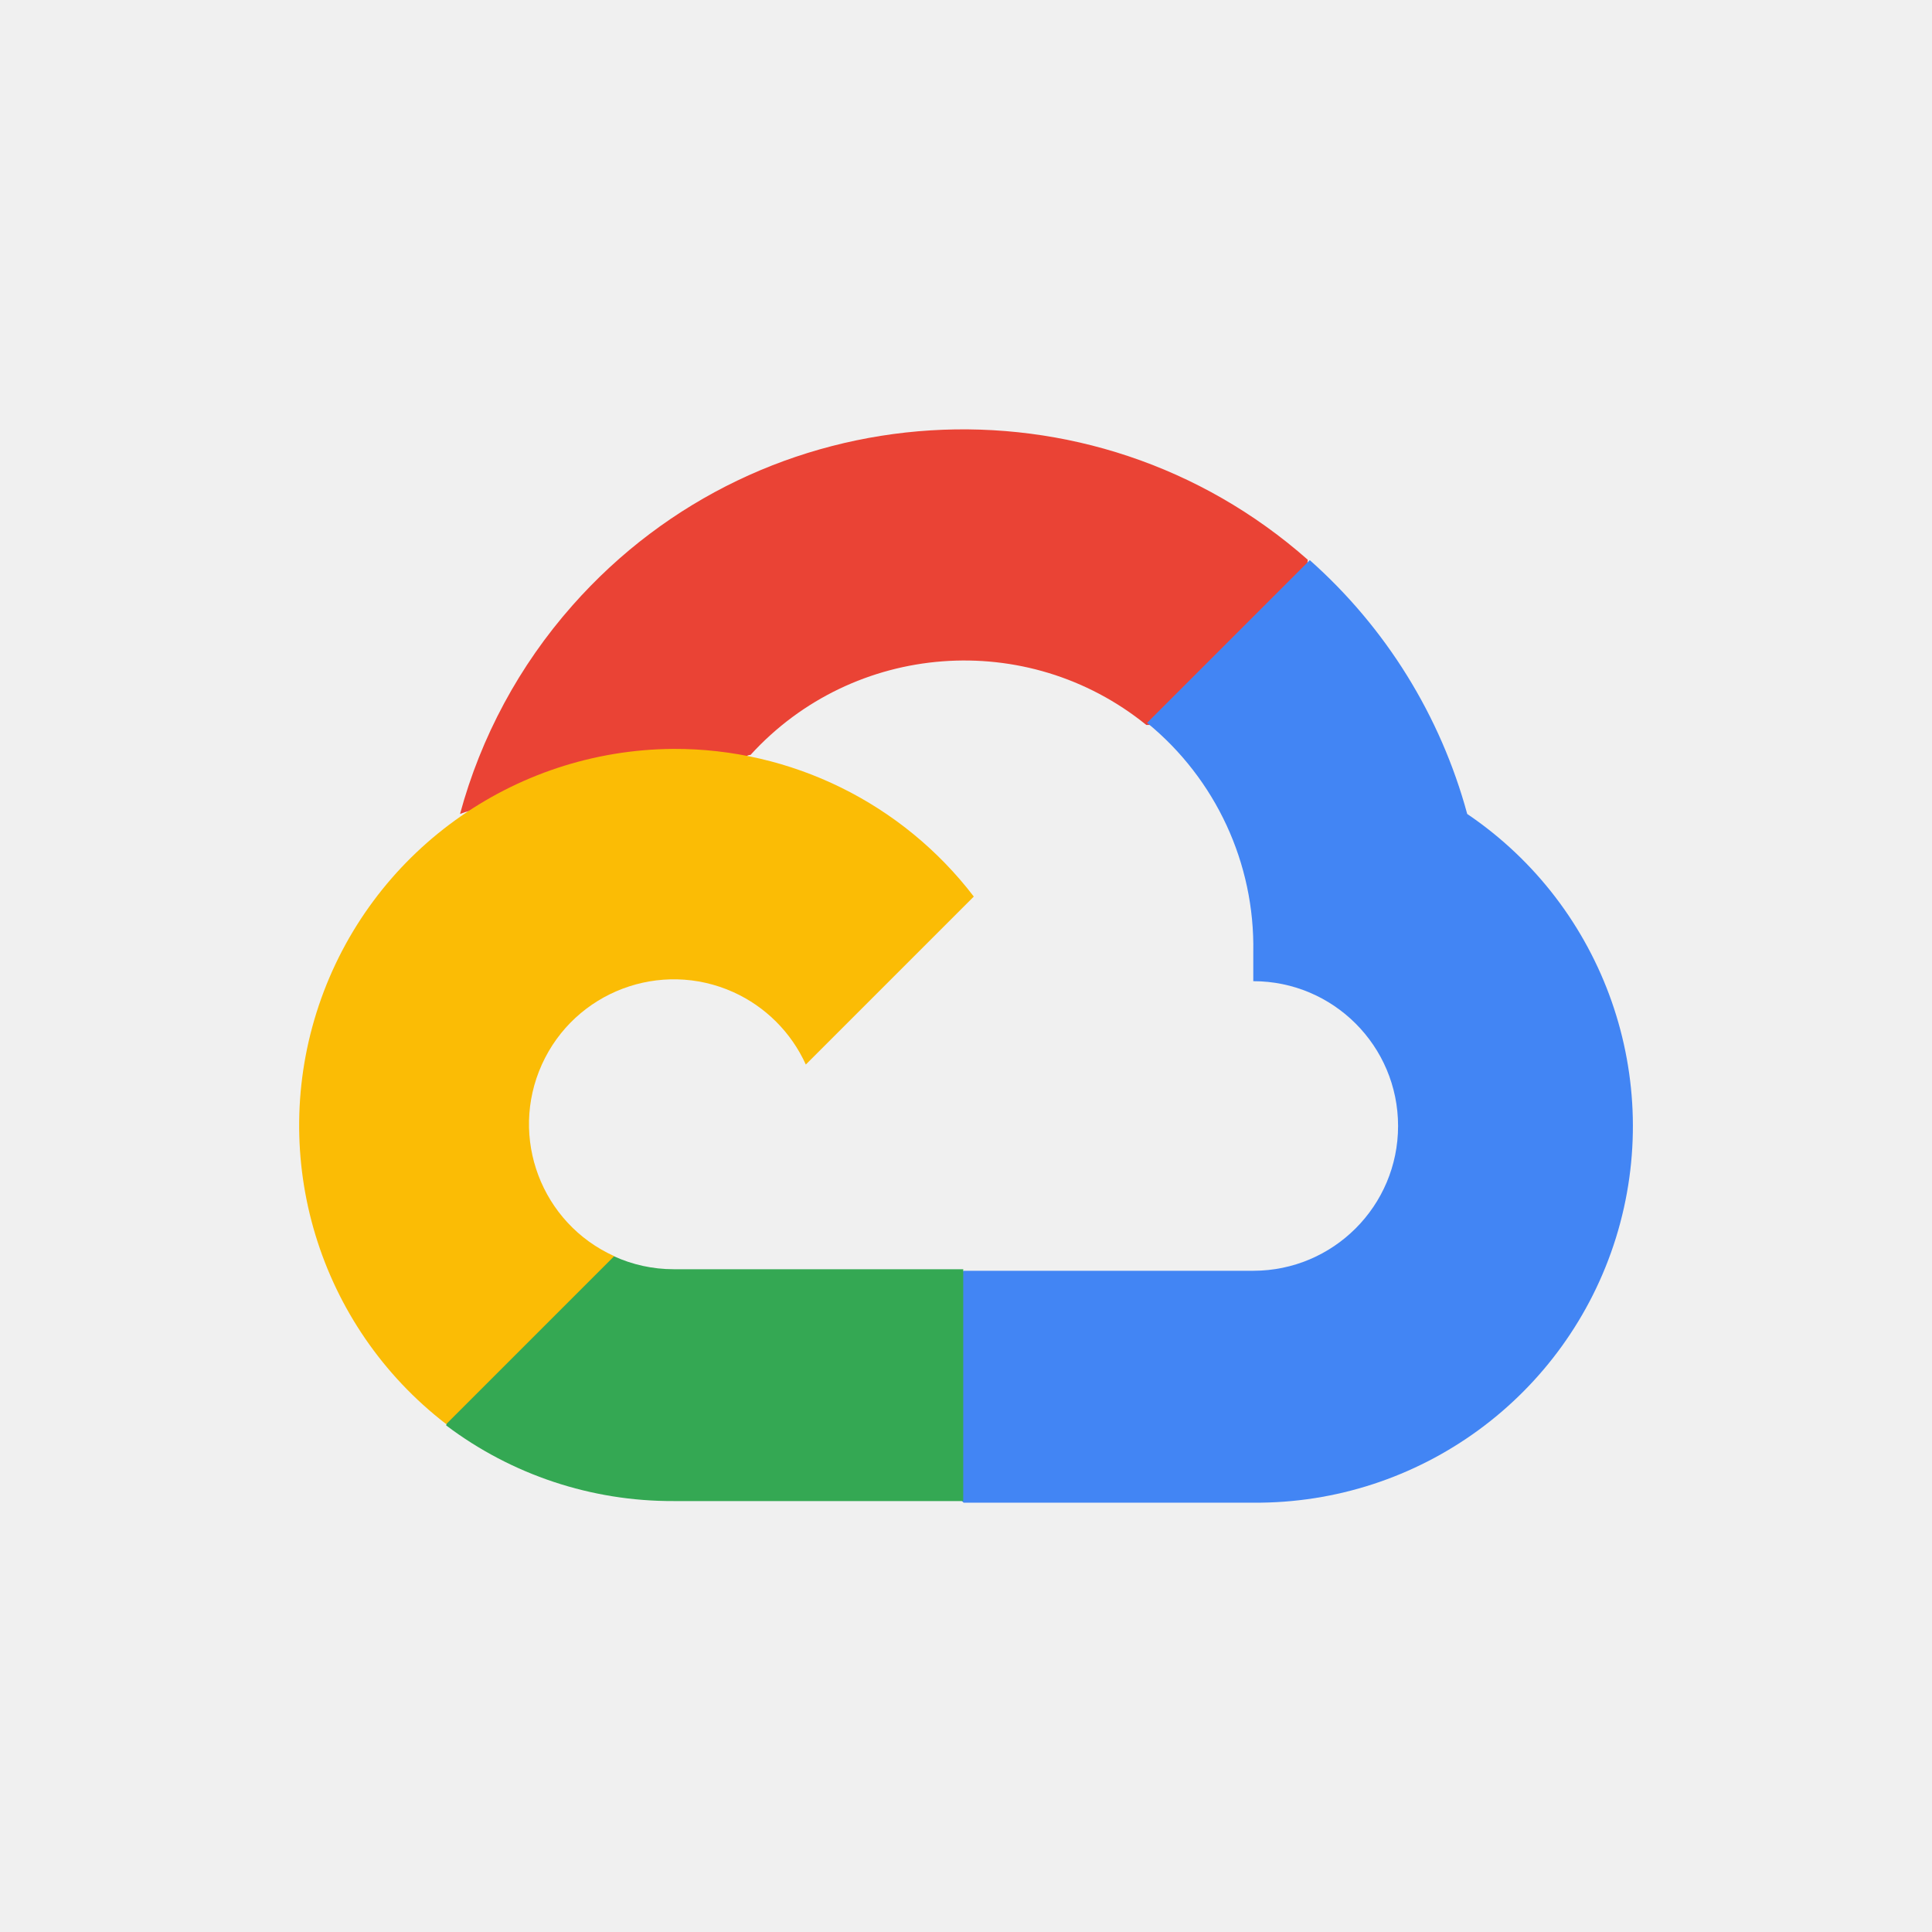
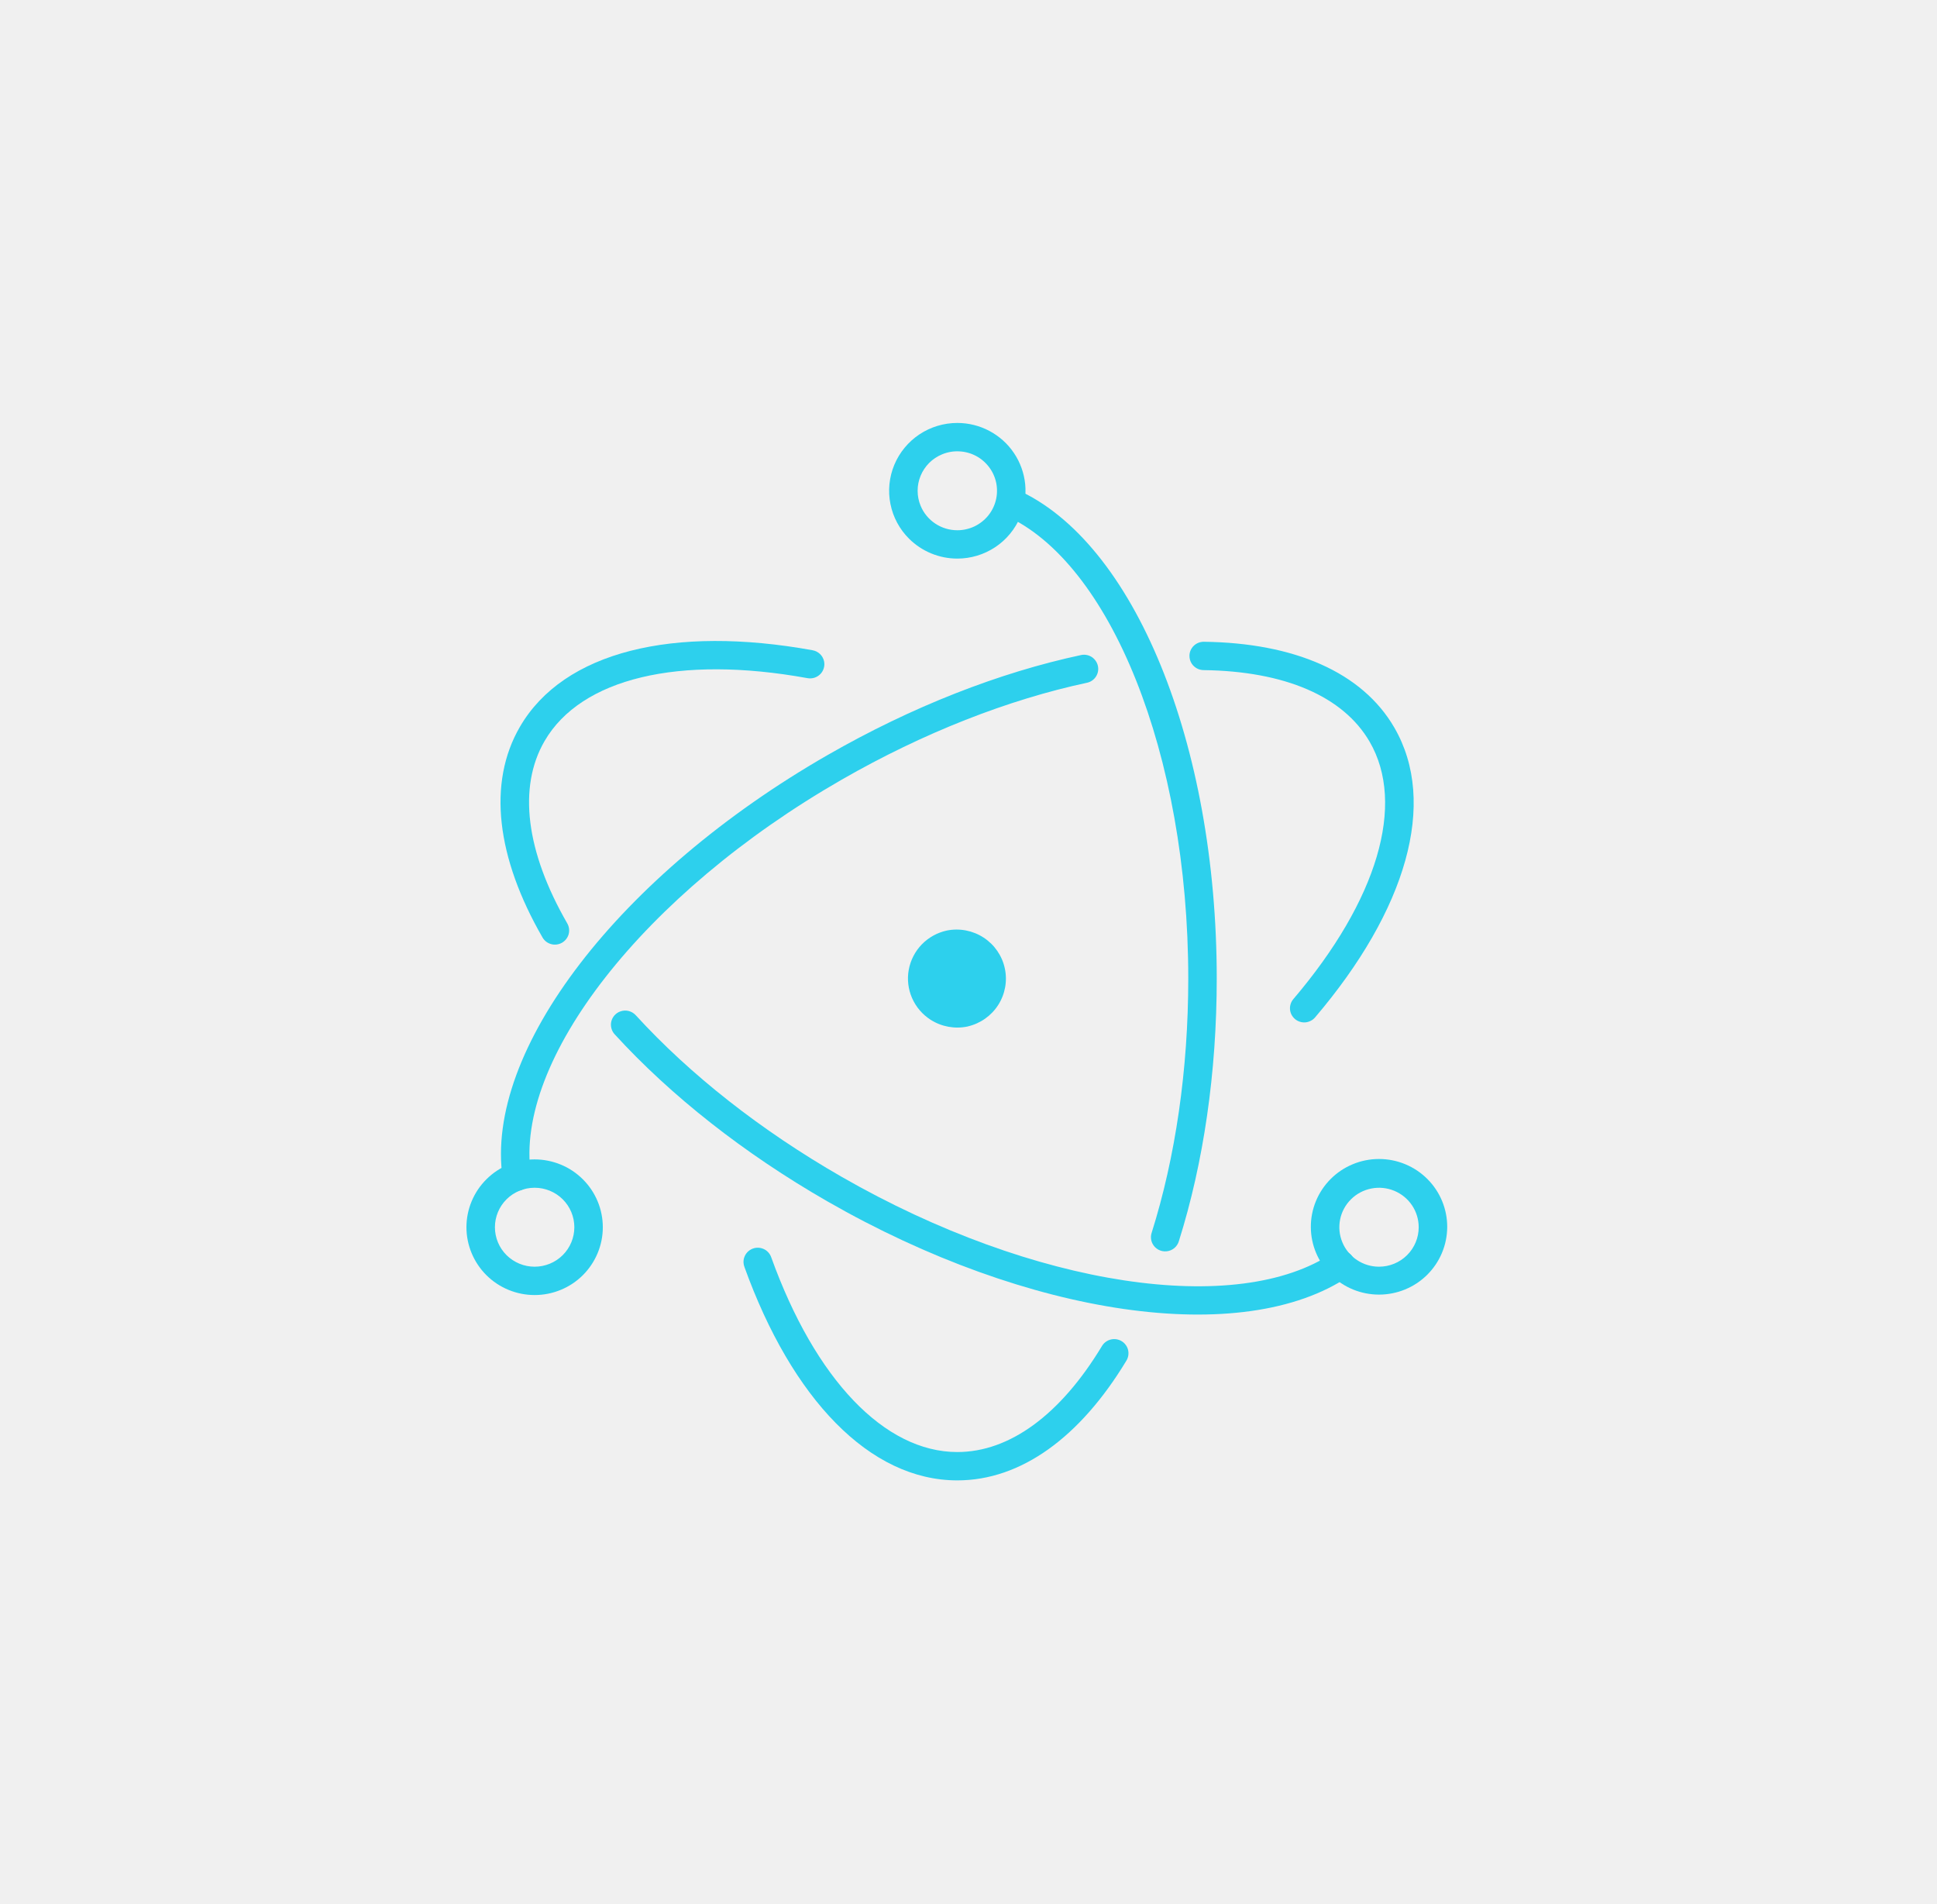
- <svg xmlns="http://www.w3.org/2000/svg" width="56" height="56" viewBox="0 0 56 56" fill="none">
-   <g clip-path="url(#clip0_179_905)">
-     <path d="M33.201 21.012H34.381L37.741 17.651L37.907 16.225C31.653 10.706 22.107 11.3 16.588 17.554C15.053 19.291 13.94 21.357 13.334 23.593C13.708 23.439 14.123 23.415 14.514 23.522L21.234 22.414C21.234 22.414 21.576 21.848 21.752 21.884C24.742 18.601 29.774 18.218 33.225 21.012H33.201Z" fill="#EA4335" />
-     <path d="M42.528 23.593C41.755 20.749 40.17 18.192 37.965 16.236L33.249 20.952C35.241 22.579 36.375 25.03 36.327 27.602V28.44C38.646 28.44 40.524 30.32 40.524 32.637C40.524 34.956 38.644 36.834 36.327 36.834H27.931L27.093 37.683V42.718L27.931 43.556H36.327C41.139 43.593 45.409 40.474 46.839 35.878C48.265 31.281 46.514 26.29 42.528 23.593Z" fill="#4285F4" />
-     <path d="M19.524 43.509H27.92V36.789H19.524C18.926 36.789 18.335 36.661 17.79 36.411L16.611 36.776L13.227 40.137L12.932 41.316C14.83 42.749 17.145 43.518 19.524 43.509Z" fill="#34A853" />
-     <path d="M19.524 21.707C14.861 21.735 10.73 24.721 9.242 29.14C7.755 33.559 9.238 38.437 12.934 41.279L17.803 36.41C15.69 35.455 14.752 32.969 15.706 30.856C16.661 28.743 19.147 27.805 21.26 28.759C22.19 29.181 22.935 29.926 23.357 30.856L28.226 25.987C26.154 23.279 22.934 21.696 19.524 21.707Z" fill="#FBBC05" />
-   </g>
-   <defs>
-     <clipPath id="clip0_179_905">
-       <rect width="38.659" height="31.111" fill="white" transform="translate(8.67041 12.4443)" />
-     </clipPath>
-   </defs>
+ <svg xmlns="http://www.w3.org/2000/svg" width="57" height="56" viewBox="0 0 57 56" fill="none">
+   <path d="M23.909 19.131C19.82 18.391 16.588 19.166 15.299 21.385C14.338 23.041 14.612 25.236 15.965 27.583C15.993 27.631 16.029 27.672 16.073 27.706C16.116 27.739 16.166 27.764 16.219 27.778C16.273 27.793 16.328 27.796 16.383 27.789C16.437 27.782 16.49 27.765 16.538 27.737C16.634 27.682 16.705 27.591 16.734 27.485C16.763 27.378 16.748 27.264 16.693 27.168C15.474 25.054 15.237 23.159 16.026 21.802C17.096 19.958 19.979 19.267 23.758 19.952C23.826 19.965 23.897 19.961 23.963 19.941C24.03 19.92 24.09 19.884 24.139 19.834C24.188 19.785 24.223 19.724 24.242 19.657C24.262 19.591 24.264 19.521 24.249 19.453C24.231 19.372 24.189 19.297 24.128 19.24C24.067 19.183 23.991 19.145 23.908 19.131L23.909 19.131ZM18.091 30.435C19.744 32.242 21.892 33.936 24.341 35.343C30.272 38.748 36.585 39.658 39.697 37.548C39.786 37.485 39.847 37.389 39.867 37.282C39.886 37.174 39.862 37.063 39.8 36.973C39.739 36.883 39.644 36.82 39.536 36.799C39.428 36.778 39.316 36.799 39.224 36.859C36.44 38.747 30.442 37.883 24.761 34.621C22.384 33.256 20.305 31.616 18.712 29.874C18.656 29.812 18.583 29.767 18.502 29.746C18.421 29.725 18.336 29.729 18.257 29.757C18.191 29.78 18.132 29.819 18.085 29.871C18.039 29.922 18.006 29.984 17.989 30.052C17.973 30.119 17.974 30.189 17.992 30.256C18.009 30.323 18.044 30.385 18.091 30.435Z" fill="#2DD0ED" />
+   <path d="M38.704 29.928C41.381 26.783 42.316 23.62 41.03 21.406C40.084 19.776 38.084 18.916 35.427 18.882C35.316 18.881 35.208 18.923 35.129 19C35.049 19.077 35.003 19.183 35.002 19.293C35.001 19.376 35.024 19.457 35.069 19.526C35.114 19.595 35.179 19.649 35.255 19.682C35.306 19.703 35.36 19.715 35.416 19.716C37.806 19.747 39.529 20.488 40.304 21.823C41.372 23.662 40.538 26.483 38.064 29.39C38.028 29.431 37.999 29.48 37.982 29.532C37.964 29.585 37.957 29.64 37.961 29.695C37.965 29.751 37.98 29.805 38.005 29.854C38.031 29.903 38.066 29.947 38.108 29.983C38.151 30.019 38.2 30.046 38.253 30.062C38.306 30.079 38.362 30.085 38.418 30.08C38.473 30.075 38.527 30.058 38.576 30.032C38.626 30.006 38.669 29.971 38.704 29.928ZM31.825 19.27C29.404 19.786 26.828 20.794 24.354 22.215C18.232 25.73 14.238 30.912 14.793 34.671C14.8 34.726 14.818 34.779 14.845 34.827C14.873 34.875 14.911 34.917 14.955 34.951C14.999 34.985 15.05 35.009 15.104 35.023C15.158 35.037 15.214 35.04 15.27 35.032C15.325 35.024 15.378 35.005 15.426 34.976C15.474 34.947 15.515 34.909 15.548 34.864C15.581 34.819 15.604 34.768 15.617 34.714C15.63 34.66 15.631 34.604 15.622 34.55C15.13 31.213 18.915 26.3 24.773 22.937C27.173 21.559 29.668 20.583 32 20.085C32.106 20.059 32.197 19.993 32.254 19.901C32.312 19.809 32.331 19.699 32.308 19.593C32.285 19.488 32.222 19.395 32.132 19.334C32.042 19.274 31.932 19.251 31.825 19.27Z" fill="#2DD0ED" />
+   <path d="M21.906 37.276C23.307 41.163 25.596 43.556 28.171 43.556C30.049 43.556 31.786 42.283 33.141 40.042C33.171 39.995 33.192 39.942 33.201 39.887C33.211 39.832 33.209 39.776 33.197 39.721C33.181 39.653 33.148 39.59 33.101 39.538C33.054 39.486 32.995 39.446 32.929 39.423C32.862 39.4 32.791 39.393 32.722 39.404C32.652 39.415 32.587 39.444 32.531 39.486C32.487 39.521 32.45 39.563 32.422 39.612C31.205 41.626 29.709 42.722 28.171 42.722C26.032 42.722 23.99 40.587 22.696 36.995C22.678 36.943 22.65 36.894 22.613 36.852C22.576 36.81 22.532 36.776 22.481 36.752C22.431 36.728 22.377 36.714 22.321 36.711C22.265 36.708 22.209 36.716 22.157 36.735C22.105 36.754 22.056 36.783 22.015 36.82C21.974 36.858 21.941 36.903 21.918 36.953C21.894 37.004 21.881 37.058 21.879 37.114C21.878 37.169 21.887 37.224 21.907 37.276H21.906ZM34.691 36.516C35.416 34.214 35.805 31.557 35.805 28.789C35.805 21.883 33.374 15.929 29.912 14.4C29.811 14.357 29.697 14.356 29.595 14.396C29.493 14.437 29.41 14.515 29.366 14.615C29.321 14.715 29.318 14.828 29.356 14.93C29.395 15.032 29.472 15.116 29.572 15.162C32.66 16.526 34.967 22.176 34.967 28.789C34.967 31.474 34.59 34.047 33.891 36.267C33.873 36.32 33.866 36.375 33.87 36.431C33.874 36.486 33.889 36.54 33.914 36.59C33.953 36.665 34.012 36.726 34.086 36.767C34.16 36.807 34.244 36.824 34.328 36.816C34.412 36.808 34.492 36.775 34.556 36.722C34.621 36.668 34.668 36.596 34.691 36.516ZM42.587 36.108C42.589 35.845 42.538 35.584 42.438 35.34C42.338 35.097 42.19 34.875 42.004 34.689C41.817 34.502 41.595 34.354 41.351 34.253C41.107 34.152 40.845 34.1 40.58 34.1C40.316 34.1 40.054 34.152 39.81 34.253C39.565 34.354 39.343 34.502 39.157 34.689C38.971 34.875 38.823 35.097 38.723 35.34C38.623 35.584 38.572 35.845 38.574 36.108C38.577 36.635 38.79 37.139 39.166 37.51C39.542 37.882 40.05 38.09 40.58 38.09C41.11 38.09 41.619 37.882 41.995 37.51C42.371 37.139 42.583 36.635 42.587 36.108ZM41.748 36.108C41.748 36.416 41.625 36.711 41.406 36.929C41.187 37.147 40.89 37.269 40.58 37.269C40.349 37.269 40.124 37.201 39.932 37.073C39.739 36.946 39.59 36.764 39.502 36.552C39.413 36.34 39.39 36.106 39.435 35.881C39.48 35.656 39.591 35.449 39.755 35.287C39.918 35.124 40.126 35.014 40.353 34.969C40.579 34.924 40.814 34.947 41.027 35.035C41.241 35.123 41.423 35.272 41.551 35.462C41.68 35.654 41.748 35.878 41.748 36.108ZM15.732 38.103C15.996 38.103 16.257 38.051 16.5 37.951C16.744 37.851 16.965 37.704 17.151 37.519C17.338 37.333 17.485 37.113 17.586 36.871C17.687 36.629 17.739 36.37 17.739 36.108C17.739 35.846 17.687 35.586 17.586 35.344C17.485 35.102 17.338 34.882 17.151 34.697C16.965 34.511 16.744 34.364 16.5 34.264C16.257 34.164 15.996 34.112 15.732 34.112C15.469 34.112 15.208 34.164 14.965 34.264C14.721 34.364 14.5 34.511 14.314 34.697C14.127 34.882 13.98 35.102 13.879 35.344C13.778 35.586 13.726 35.846 13.726 36.108C13.726 36.37 13.778 36.629 13.879 36.871C13.98 37.113 14.127 37.333 14.314 37.519C14.5 37.704 14.721 37.851 14.965 37.951C15.208 38.051 15.469 38.103 15.732 38.103ZM15.732 37.269C15.423 37.269 15.126 37.147 14.906 36.929C14.687 36.711 14.564 36.416 14.564 36.108C14.564 35.799 14.687 35.504 14.906 35.286C15.126 35.068 15.423 34.946 15.732 34.946C16.042 34.946 16.34 35.068 16.559 35.286C16.778 35.504 16.901 35.799 16.901 36.108C16.901 36.416 16.778 36.711 16.559 36.929C16.34 37.147 16.042 37.269 15.732 37.269Z" fill="#2DD0ED" />
+   <path d="M28.171 16.435C28.568 16.435 28.956 16.318 29.286 16.099C29.616 15.88 29.873 15.568 30.025 15.203C30.151 14.9 30.2 14.571 30.168 14.244C30.135 13.918 30.022 13.604 29.839 13.331C29.656 13.058 29.408 12.835 29.117 12.68C28.826 12.525 28.501 12.444 28.171 12.444C27.774 12.444 27.386 12.561 27.056 12.78C26.726 13 26.469 13.311 26.317 13.676C26.165 14.041 26.125 14.442 26.203 14.829C26.28 15.216 26.471 15.572 26.752 15.851C26.939 16.036 27.16 16.183 27.403 16.283C27.646 16.383 27.907 16.435 28.171 16.435V16.435ZM28.171 15.601C27.94 15.601 27.714 15.533 27.522 15.405C27.33 15.278 27.18 15.096 27.092 14.884C27.033 14.743 27.003 14.592 27.003 14.44C27.003 14.287 27.033 14.136 27.092 13.995C27.151 13.854 27.237 13.726 27.345 13.618C27.453 13.511 27.582 13.425 27.724 13.367C27.884 13.301 28.056 13.271 28.228 13.28C28.401 13.288 28.569 13.334 28.722 13.415C28.874 13.496 29.006 13.61 29.109 13.748C29.212 13.886 29.283 14.045 29.317 14.213C29.35 14.382 29.346 14.556 29.304 14.722C29.262 14.889 29.183 15.044 29.074 15.177C28.964 15.309 28.826 15.416 28.67 15.49C28.514 15.563 28.344 15.601 28.171 15.601V15.601ZM28.477 30.201C28.101 30.281 27.708 30.21 27.384 30.003C27.143 29.848 26.953 29.626 26.839 29.364C26.724 29.102 26.691 28.812 26.742 28.531C26.794 28.25 26.928 27.99 27.127 27.785C27.327 27.58 27.584 27.438 27.864 27.378C28.238 27.303 28.626 27.378 28.945 27.586C29.264 27.794 29.488 28.118 29.568 28.489C29.649 28.859 29.579 29.247 29.375 29.567C29.171 29.887 28.849 30.114 28.477 30.2V30.201Z" fill="#2DD0ED" />
</svg>
